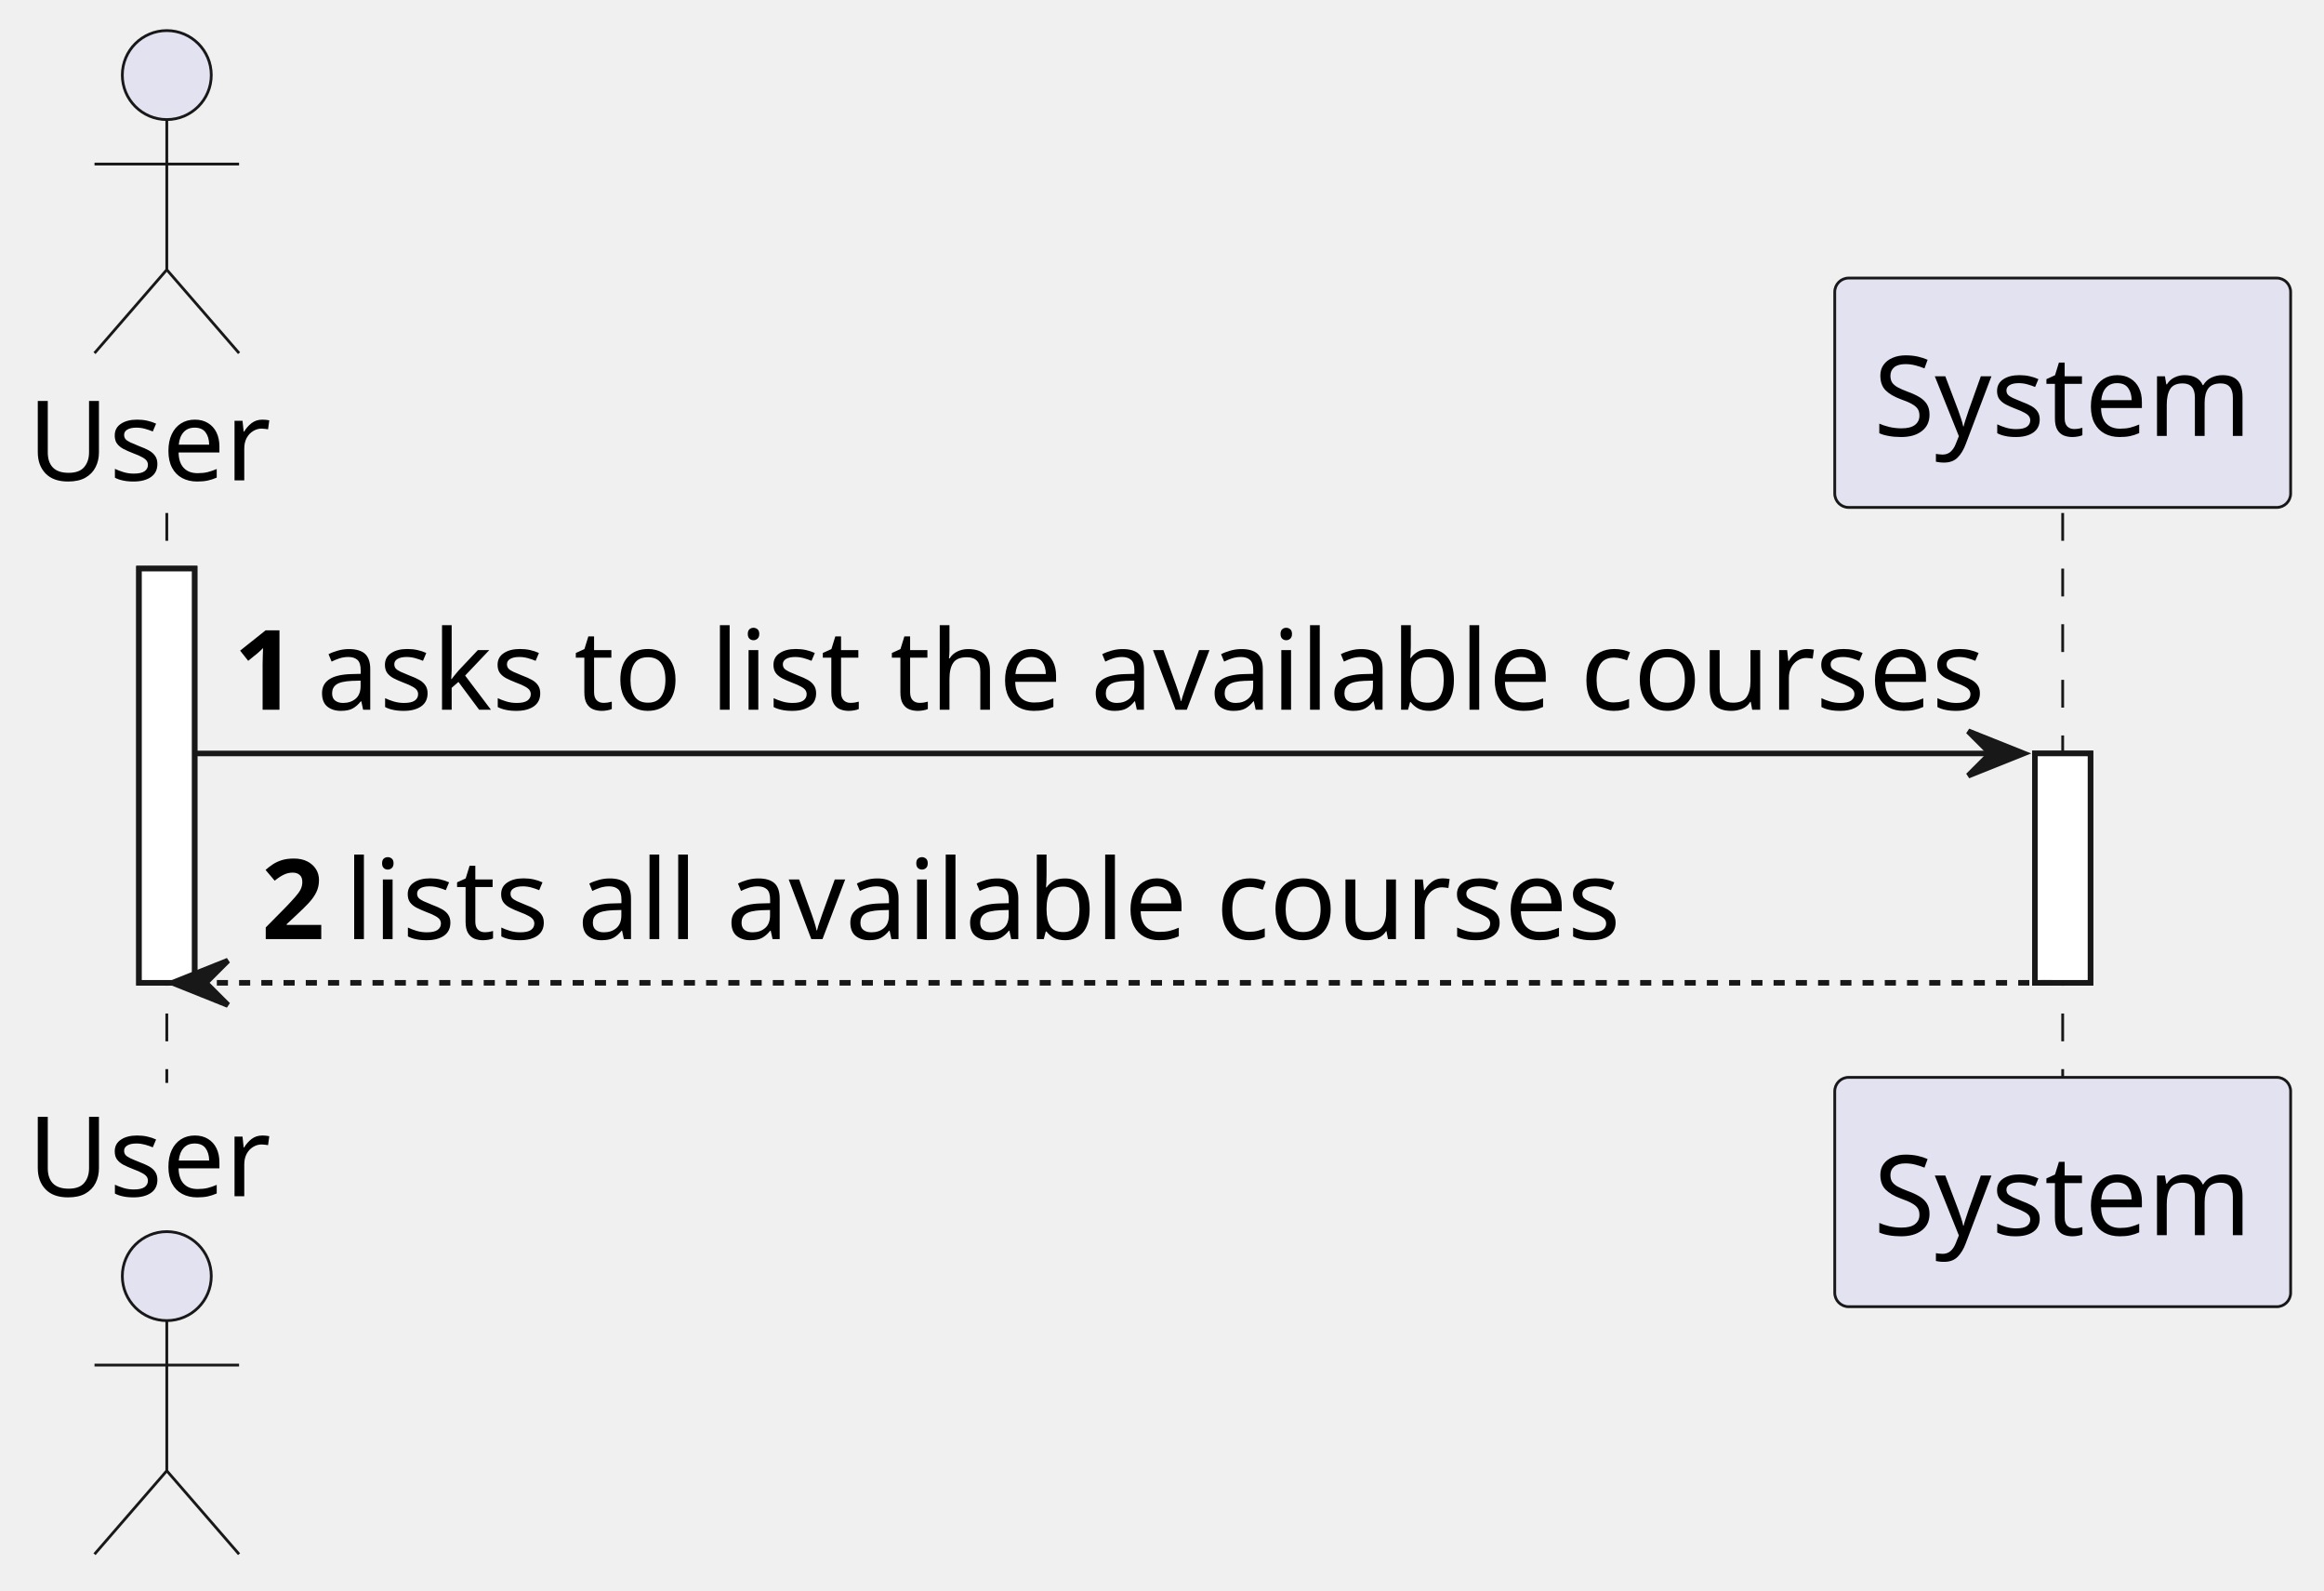
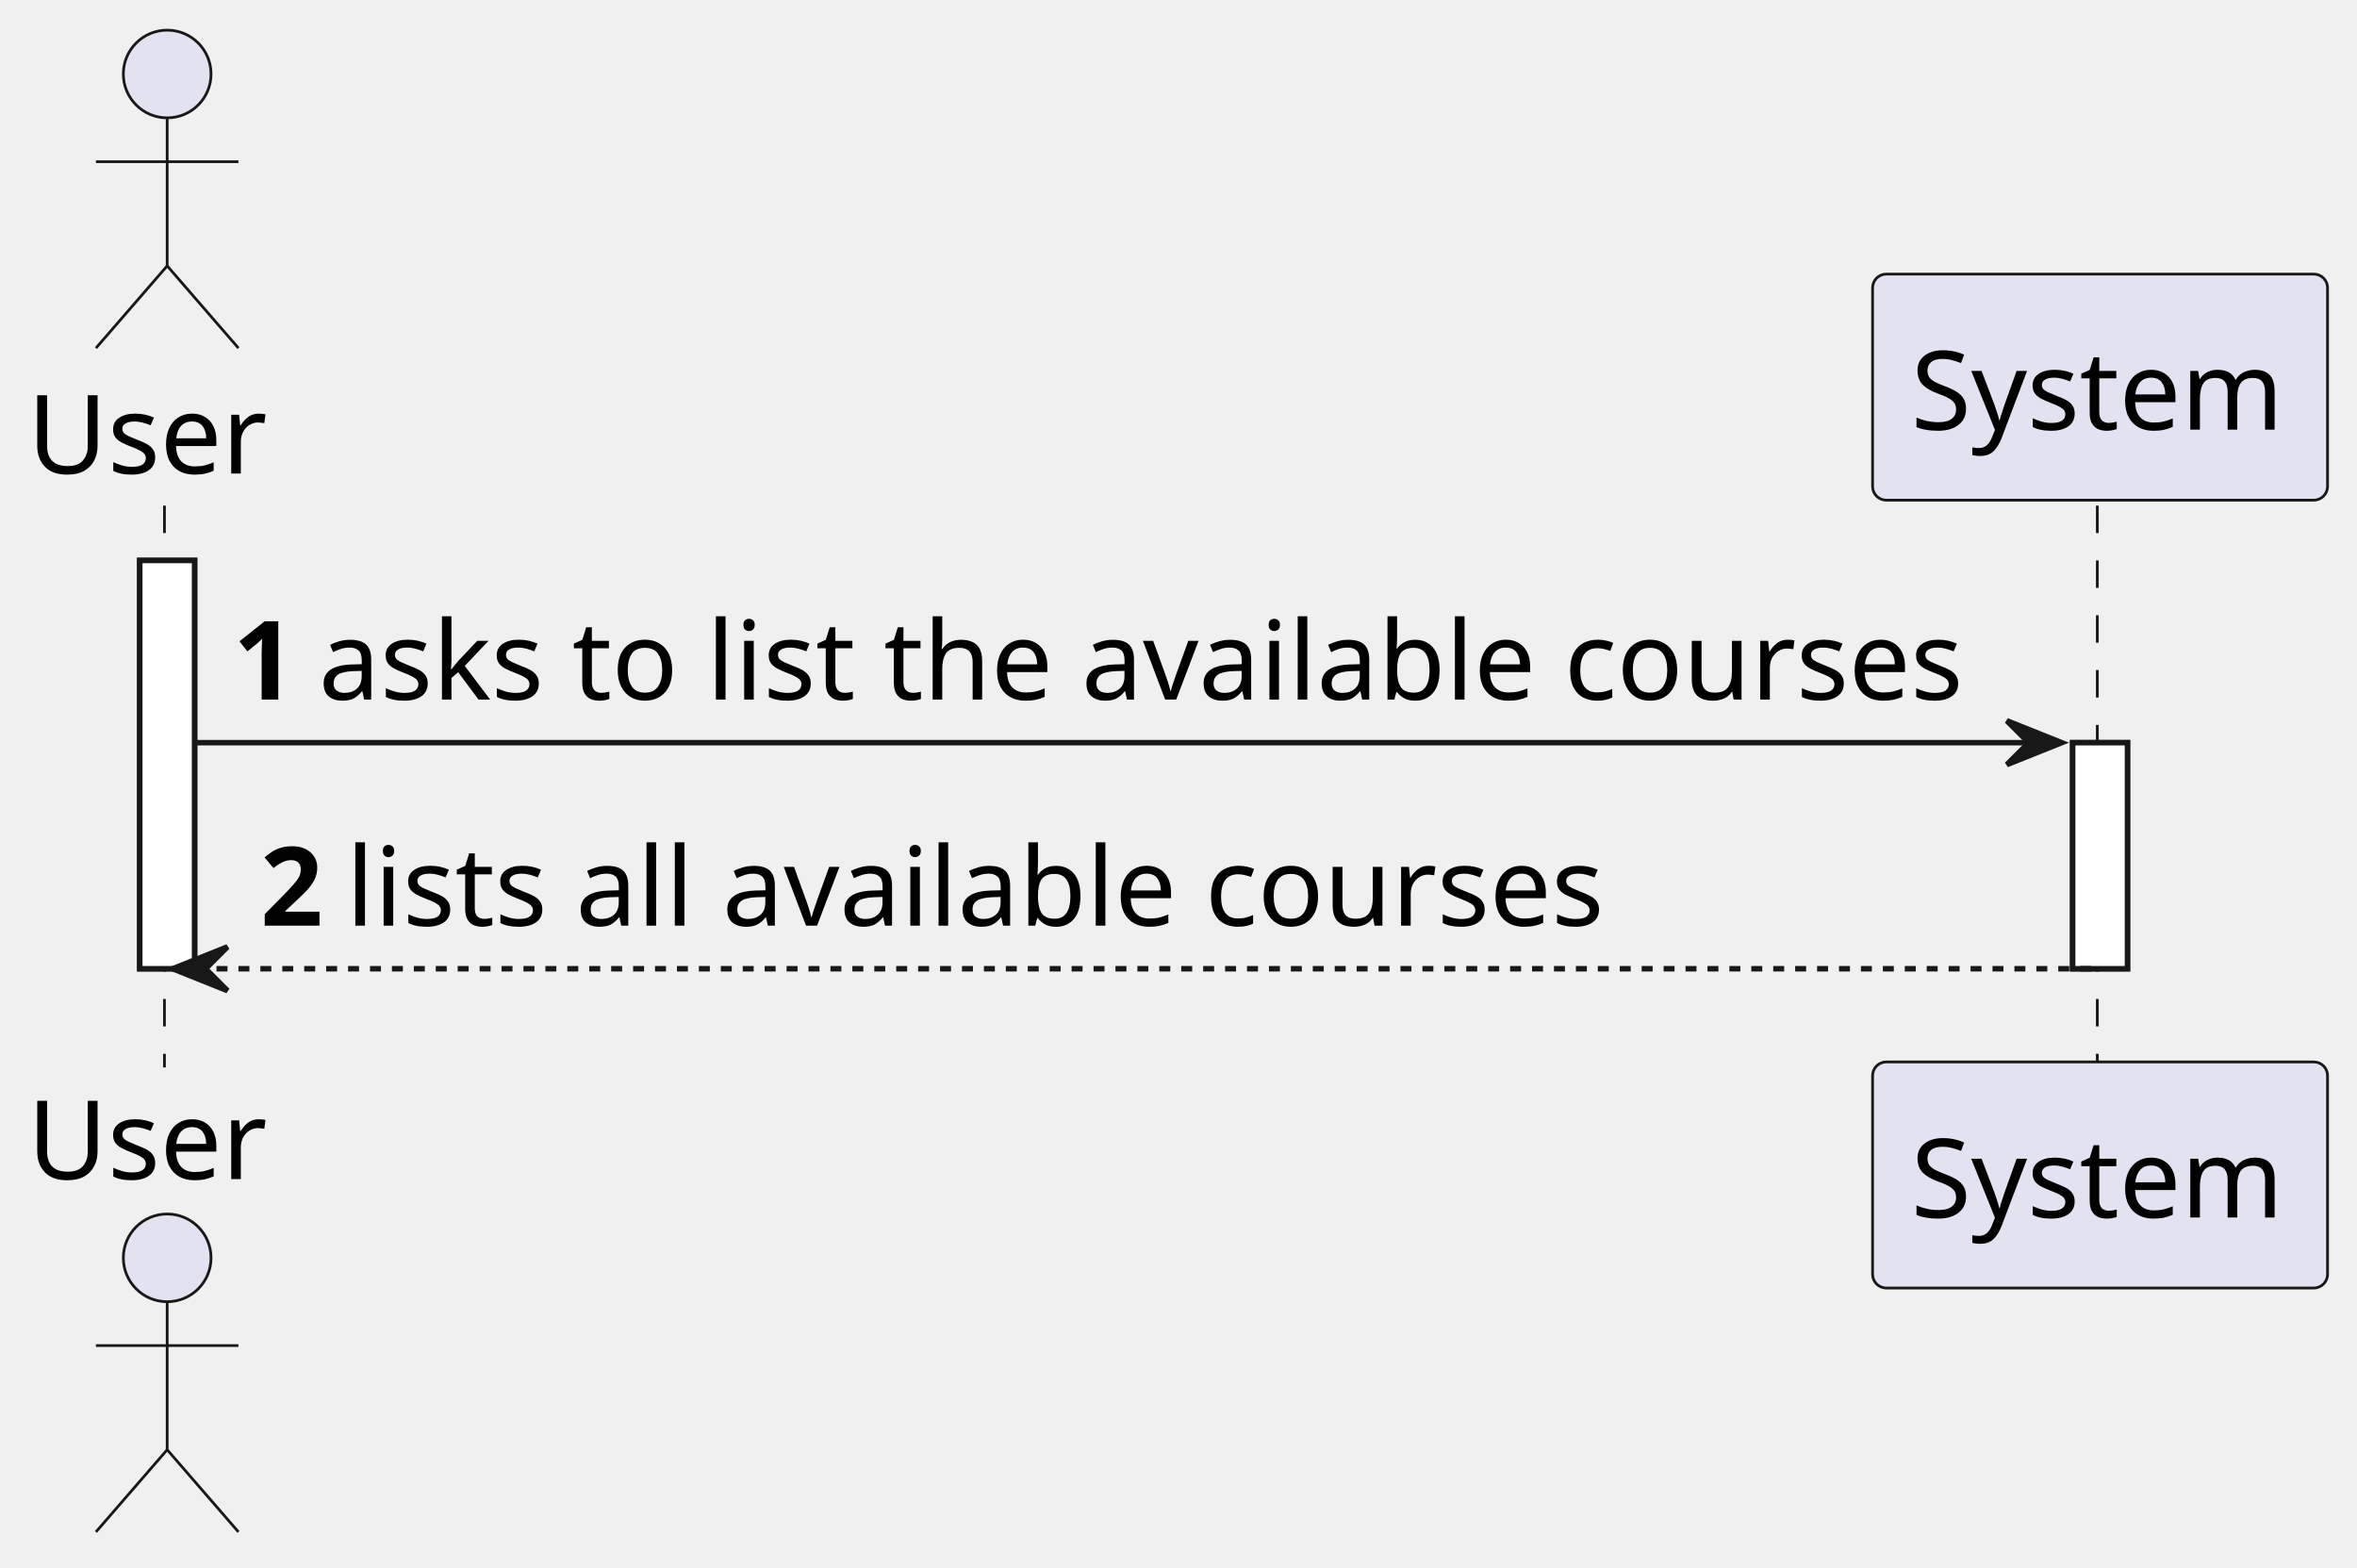
- <svg xmlns="http://www.w3.org/2000/svg" contentStyleType="text/css" height="286px" preserveAspectRatio="none" style="width:418px;height:286px;background:#FFFFFF;" version="1.1" viewBox="0 0 418 286" width="418px" zoomAndPan="magnify">
+ <svg xmlns="http://www.w3.org/2000/svg" contentStyleType="text/css" height="286px" preserveAspectRatio="none" style="width:430px;height:286px;background:#FFFFFF;" version="1.1" viewBox="0 0 430 286" width="430px" zoomAndPan="magnify">
  <defs />
  <g>
-     <rect fill="#FFFFFF" height="74.48" style="stroke:#181818;stroke-width:1.0;" width="10" x="25" y="102.24" />
-     <rect fill="#FFFFFF" height="41.24" style="stroke:#181818;stroke-width:1.0;" width="10" x="366" y="135.48" />
+     <rect fill="#FFFFFF" height="74.48" style="stroke:#181818;stroke-width:1.0;" width="10" x="25.5" y="102.24" />
+     <rect fill="#FFFFFF" height="41.24" style="stroke:#181818;stroke-width:1.0;" width="10" x="378.125" y="135.48" />
    <line style="stroke:#181818;stroke-width:0.5;stroke-dasharray:5.0,5.0;" x1="30" x2="30" y1="92.24" y2="194.72" />
-     <line style="stroke:#181818;stroke-width:0.5;stroke-dasharray:5.0,5.0;" x1="371" x2="371" y1="92.24" y2="194.72" />
-     <text fill="#000000" font-family="sans-serif" font-size="20" lengthAdjust="spacing" textLength="44" x="5" y="86.38">User</text>
-     <ellipse cx="30" cy="13.5" fill="#E2E2F0" rx="8" ry="8" style="stroke:#181818;stroke-width:0.5;" />
-     <path d="M30,21.5 L30,48.5 M17,29.5 L43,29.5 M30,48.5 L17,63.5 M30,48.5 L43,63.5 " fill="none" style="stroke:#181818;stroke-width:0.5;" />
-     <text fill="#000000" font-family="sans-serif" font-size="20" lengthAdjust="spacing" textLength="44" x="5" y="215.1">User</text>
-     <ellipse cx="30" cy="229.46" fill="#E2E2F0" rx="8" ry="8" style="stroke:#181818;stroke-width:0.5;" />
-     <path d="M30,237.46 L30,264.46 M17,245.46 L43,245.46 M30,264.46 L17,279.46 M30,264.46 L43,279.46 " fill="none" style="stroke:#181818;stroke-width:0.5;" />
-     <rect fill="#E2E2F0" height="41.24" rx="2.5" ry="2.5" style="stroke:#181818;stroke-width:0.5;" width="82" x="330" y="50" />
-     <text fill="#000000" font-family="sans-serif" font-size="20" lengthAdjust="spacing" textLength="68" x="337" y="78.38">System</text>
-     <rect fill="#E2E2F0" height="41.24" rx="2.5" ry="2.5" style="stroke:#181818;stroke-width:0.5;" width="82" x="330" y="193.72" />
-     <text fill="#000000" font-family="sans-serif" font-size="20" lengthAdjust="spacing" textLength="68" x="337" y="222.1">System</text>
-     <rect fill="#FFFFFF" height="74.48" style="stroke:#181818;stroke-width:1.0;" width="10" x="25" y="102.24" />
-     <rect fill="#FFFFFF" height="41.24" style="stroke:#181818;stroke-width:1.0;" width="10" x="366" y="135.48" />
-     <polygon fill="#181818" points="354,131.48,364,135.48,354,139.48,358,135.48" style="stroke:#181818;stroke-width:1.0;" />
-     <line style="stroke:#181818;stroke-width:1.0;" x1="35" x2="360" y1="135.48" y2="135.48" />
-     <text fill="#000000" font-family="sans-serif" font-size="20" font-weight="bold" lengthAdjust="spacing" textLength="11" x="42" y="127.62">1</text>
-     <text fill="#000000" font-family="sans-serif" font-size="20" lengthAdjust="spacing" textLength="297" x="57" y="127.62">asks to list the available courses</text>
-     <polygon fill="#181818" points="41,172.72,31,176.72,41,180.72,37,176.72" style="stroke:#181818;stroke-width:1.0;" />
-     <line style="stroke:#181818;stroke-width:1.0;stroke-dasharray:2.0,2.0;" x1="35" x2="370" y1="176.72" y2="176.72" />
-     <text fill="#000000" font-family="sans-serif" font-size="20" font-weight="bold" lengthAdjust="spacing" textLength="11" x="47" y="168.86">2</text>
-     <text fill="#000000" font-family="sans-serif" font-size="20" lengthAdjust="spacing" textLength="227" x="62" y="168.86">lists all available courses</text>
+     <line style="stroke:#181818;stroke-width:0.5;stroke-dasharray:5.0,5.0;" x1="382.625" x2="382.625" y1="92.24" y2="194.72" />
+     <text fill="#000000" font-family="sans-serif" font-size="20" lengthAdjust="spacing" textLength="45" x="5" y="86.38">User</text>
+     <ellipse cx="30.5" cy="13.5" fill="#E2E2F0" rx="8" ry="8" style="stroke:#181818;stroke-width:0.5;" />
+     <path d="M30.5,21.5 L30.5,48.5 M17.5,29.5 L43.5,29.5 M30.5,48.5 L17.5,63.5 M30.5,48.5 L43.5,63.5 " fill="none" style="stroke:#181818;stroke-width:0.5;" />
+     <text fill="#000000" font-family="sans-serif" font-size="20" lengthAdjust="spacing" textLength="45" x="5" y="215.1">User</text>
+     <ellipse cx="30.5" cy="229.46" fill="#E2E2F0" rx="8" ry="8" style="stroke:#181818;stroke-width:0.5;" />
+     <path d="M30.5,237.46 L30.5,264.46 M17.5,245.46 L43.5,245.46 M30.5,264.46 L17.5,279.46 M30.5,264.46 L43.5,279.46 " fill="none" style="stroke:#181818;stroke-width:0.5;" />
+     <rect fill="#E2E2F0" height="41.24" rx="2.5" ry="2.5" style="stroke:#181818;stroke-width:0.5;" width="83" x="341.625" y="50" />
+     <text fill="#000000" font-family="sans-serif" font-size="20" lengthAdjust="spacing" textLength="69" x="348.625" y="78.38">System</text>
+     <rect fill="#E2E2F0" height="41.24" rx="2.5" ry="2.5" style="stroke:#181818;stroke-width:0.5;" width="83" x="341.625" y="193.72" />
+     <text fill="#000000" font-family="sans-serif" font-size="20" lengthAdjust="spacing" textLength="69" x="348.625" y="222.1">System</text>
+     <rect fill="#FFFFFF" height="74.48" style="stroke:#181818;stroke-width:1.0;" width="10" x="25.5" y="102.24" />
+     <rect fill="#FFFFFF" height="41.24" style="stroke:#181818;stroke-width:1.0;" width="10" x="378.125" y="135.48" />
+     <polygon fill="#181818" points="366.125,131.48,376.125,135.48,366.125,139.48,370.125,135.48" style="stroke:#181818;stroke-width:1.0;" />
+     <line style="stroke:#181818;stroke-width:1.0;" x1="35.5" x2="372.125" y1="135.48" y2="135.48" />
+     <text fill="#000000" font-family="sans-serif" font-size="20" font-weight="bold" lengthAdjust="spacing" textLength="11.625" x="42.5" y="127.62">1</text>
+     <text fill="#000000" font-family="sans-serif" font-size="20" lengthAdjust="spacing" textLength="308" x="58.125" y="127.62">asks to list the available courses</text>
+     <polygon fill="#181818" points="41.5,172.72,31.5,176.72,41.5,180.72,37.5,176.72" style="stroke:#181818;stroke-width:1.0;" />
+     <line style="stroke:#181818;stroke-width:1.0;stroke-dasharray:2.0,2.0;" x1="35.5" x2="382.125" y1="176.72" y2="176.72" />
+     <text fill="#000000" font-family="sans-serif" font-size="20" font-weight="bold" lengthAdjust="spacing" textLength="11.625" x="47.5" y="168.86">2</text>
+     <text fill="#000000" font-family="sans-serif" font-size="20" lengthAdjust="spacing" textLength="237" x="63.125" y="168.86">lists all available courses</text>
  </g>
</svg>
